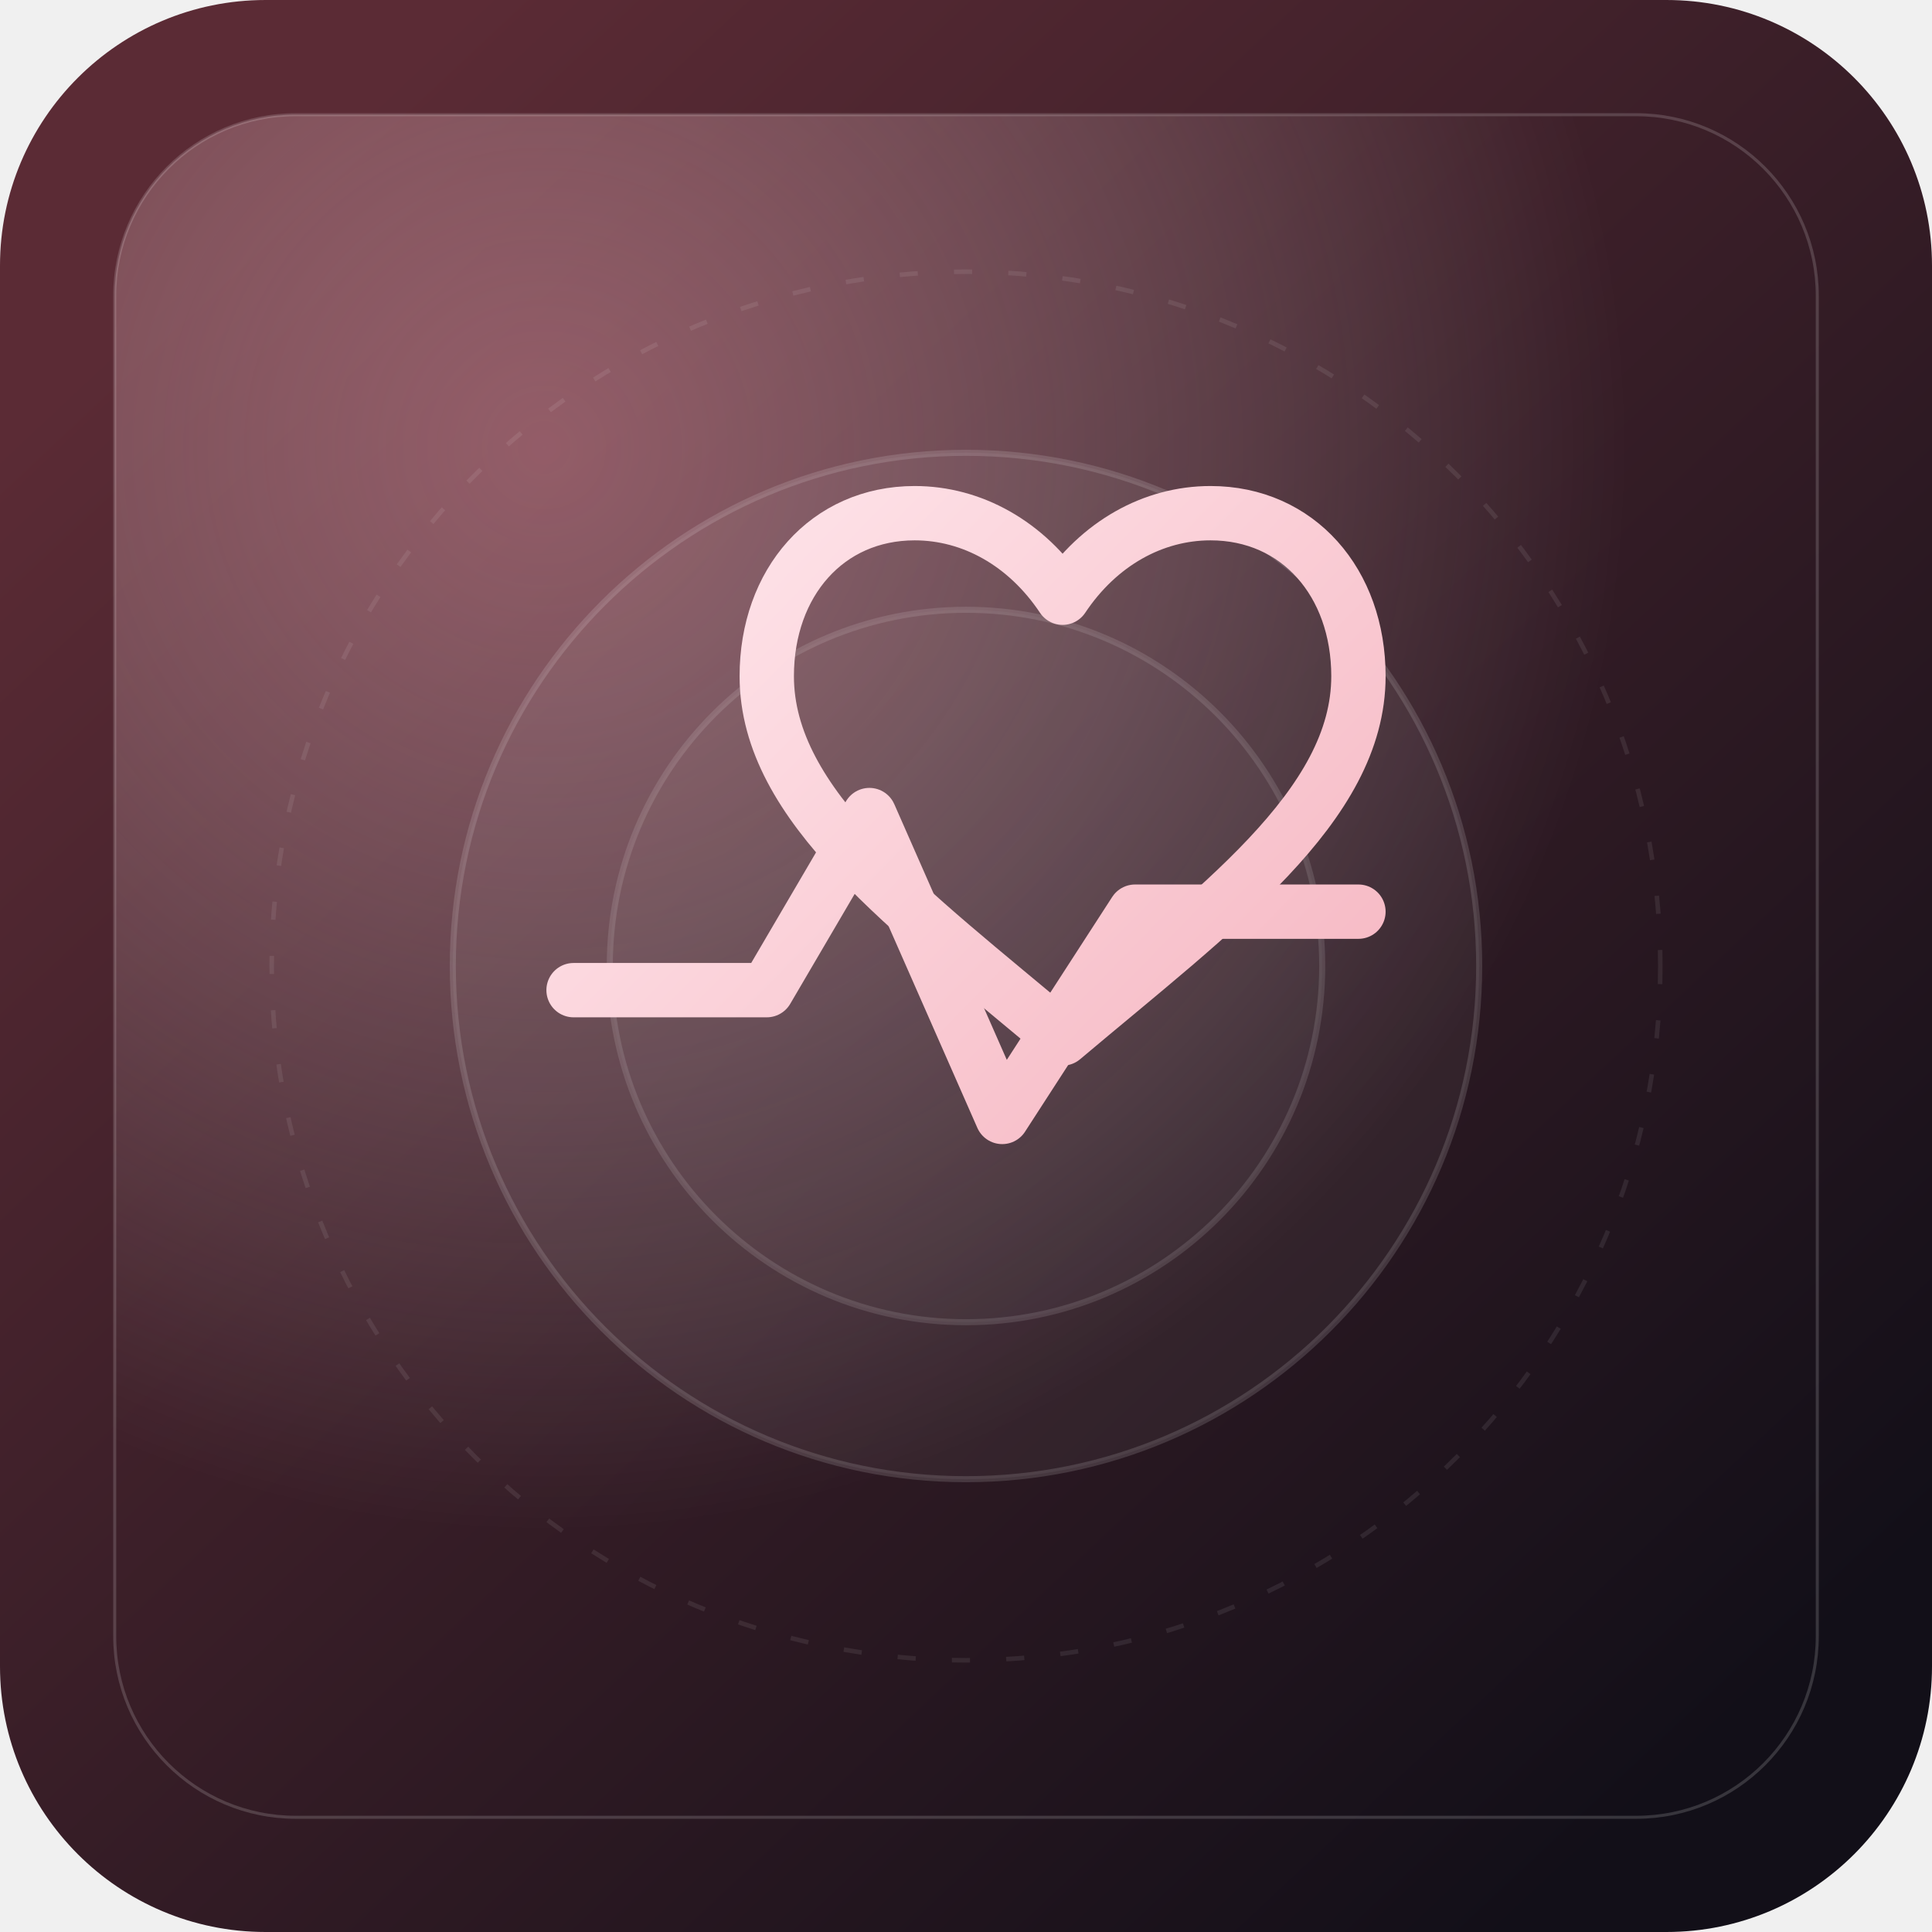
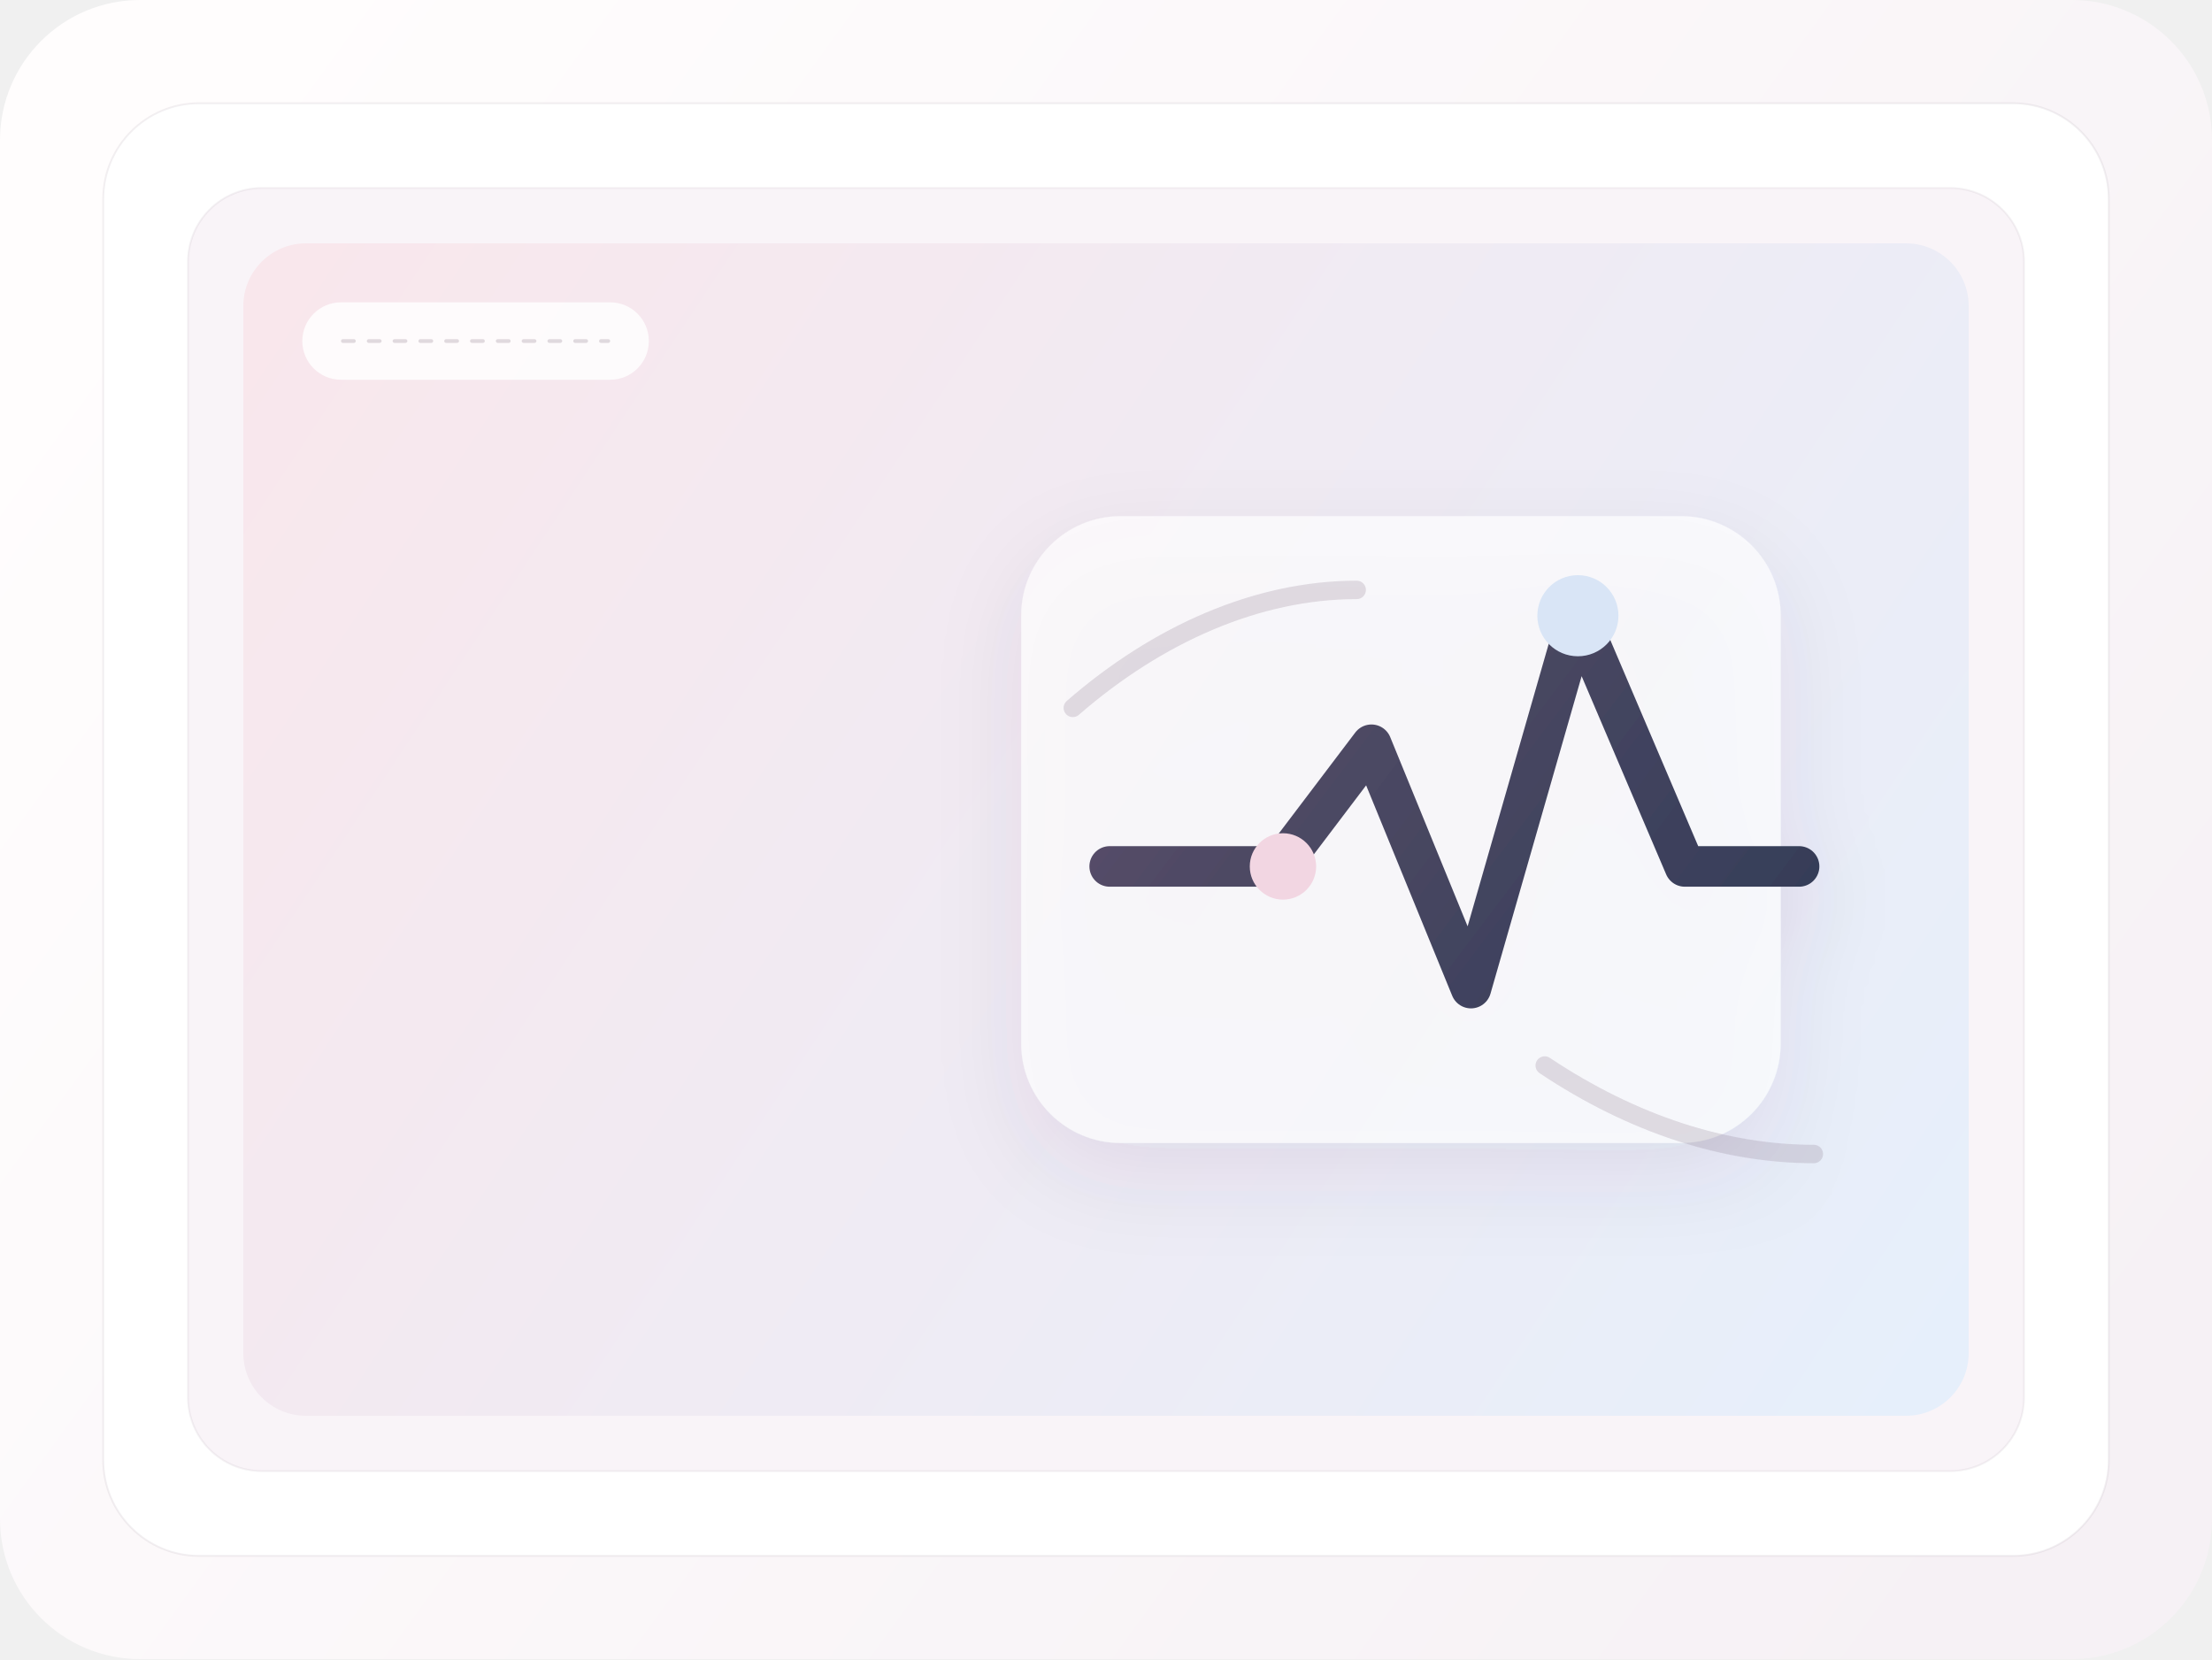
- <svg xmlns="http://www.w3.org/2000/svg" width="640" height="640" viewBox="0 0 640 640" fill="none">
+ <svg xmlns="http://www.w3.org/2000/svg" width="1200" height="900" viewBox="0 0 1200 900" fill="none">
  <defs>
-     <linearGradient id="bg" x1="80" y1="72" x2="560" y2="584" gradientUnits="userSpaceOnUse">
-       <stop stop-color="#5b2b35" />
-       <stop offset="1" stop-color="#120f18" />
+     <linearGradient id="paper" x1="84" y1="74" x2="1118" y2="826" gradientUnits="userSpaceOnUse">
+       <stop stop-color="#FFFDFD" />
+       <stop offset="1" stop-color="#F6F1F5" />
    </linearGradient>
-     <radialGradient id="mist" cx="0" cy="0" r="1" gradientUnits="userSpaceOnUse" gradientTransform="translate(180 148) rotate(45) scale(360)">
-       <stop stop-color="#f3a8b5" stop-opacity="0.42" />
-       <stop offset="1" stop-color="#FFFFFF" stop-opacity="0" />
-     </radialGradient>
-     <linearGradient id="stroke" x1="180" y1="176" x2="480" y2="470" gradientUnits="userSpaceOnUse">
-       <stop stop-color="#ffe9ee" />
-       <stop offset="1" stop-color="#f3a8b5" />
+     <linearGradient id="plumLine" x1="280" y1="210" x2="924" y2="696" gradientUnits="userSpaceOnUse">
+       <stop stop-color="#7A5E79" />
+       <stop offset="1" stop-color="#2E3A55" />
+     </linearGradient>
+     <filter id="shadow" x="-20%" y="-20%" width="140%" height="140%">
+       <feDropShadow dx="0" dy="18" stdDeviation="24" flood-color="rgba(72,54,86,0.12)" />
+     </filter>
+   </defs>
+   <rect width="1200" height="900" rx="76" fill="url(#paper)" />
+   <rect x="56" y="56" width="1088" height="788" rx="52" fill="white" stroke="rgba(91,65,88,0.08)" />
+   <rect x="102" y="102" width="996" height="696" rx="40" fill="rgba(248,243,247,0.96)" stroke="rgba(91,65,88,0.07)" />
+   <rect x="132" y="132" width="936" height="636" rx="34" fill="url(#hero)" />
+   <rect x="164" y="164" width="188" height="42" rx="21" fill="rgba(255,255,255,0.82)" />
+   <path d="M186 185H330" stroke="rgba(91,65,88,0.18)" stroke-width="2" stroke-linecap="round" stroke-dasharray="6 8" />
+   <defs>
+     <linearGradient id="hero" x1="144" y1="148" x2="1056" y2="752" gradientUnits="userSpaceOnUse">
+       <stop stop-color="#F9E7EC" />
+       <stop offset="1" stop-color="#E6EFFB" />
    </linearGradient>
  </defs>
-   <rect width="640" height="640" rx="88" fill="url(#bg)" />
-   <rect x="38" y="38" width="564" height="564" rx="60" fill="url(#mist)" stroke="rgba(255,255,255,0.16)" />
-   <circle cx="320" cy="320" r="170" fill="rgba(255,255,255,0.05)" stroke="rgba(255,255,255,0.14)" stroke-width="2" />
-   <circle cx="320" cy="320" r="118" fill="rgba(255,255,255,0.03)" stroke="rgba(255,255,255,0.12)" stroke-width="2" />
-   <g stroke="url(#stroke)" stroke-width="18" stroke-linecap="round" stroke-linejoin="round">
-     <path d="M190 328H254L288 270L332 370L376 302H450" />
-     <path d="M254 224C254 193 274 170 303 170C322 170 340 180 352 198C364 180 382 170 401 170C430 170 450 193 450 224C450 267 403 301 352 344C301 301 254 267 254 224Z" />
+   <g filter="url(#shadow)">
+     <rect x="554" y="280" width="412" height="340" rx="54" fill="rgba(255,255,255,0.68)" />
+     <path d="M602 470H694L744 404L798 536L856 334L914 470H976" stroke="url(#plumLine)" stroke-width="22" stroke-linecap="round" stroke-linejoin="round" />
+     <circle cx="696" cy="470" r="18" fill="#F2D6E2" />
+     <circle cx="856" cy="334" r="22" fill="#D9E5F6" />
+     <path d="M582 384C628 344 682 320 736 320" stroke="rgba(91,65,88,0.16)" stroke-width="10" stroke-linecap="round" />
+     <path d="M838 578C886 610 936 626 984 626" stroke="rgba(91,65,88,0.16)" stroke-width="10" stroke-linecap="round" />
  </g>
-   <circle cx="320" cy="320" r="230" stroke="rgba(255,255,255,0.08)" stroke-width="1.5" stroke-dasharray="6 12" />
</svg>
